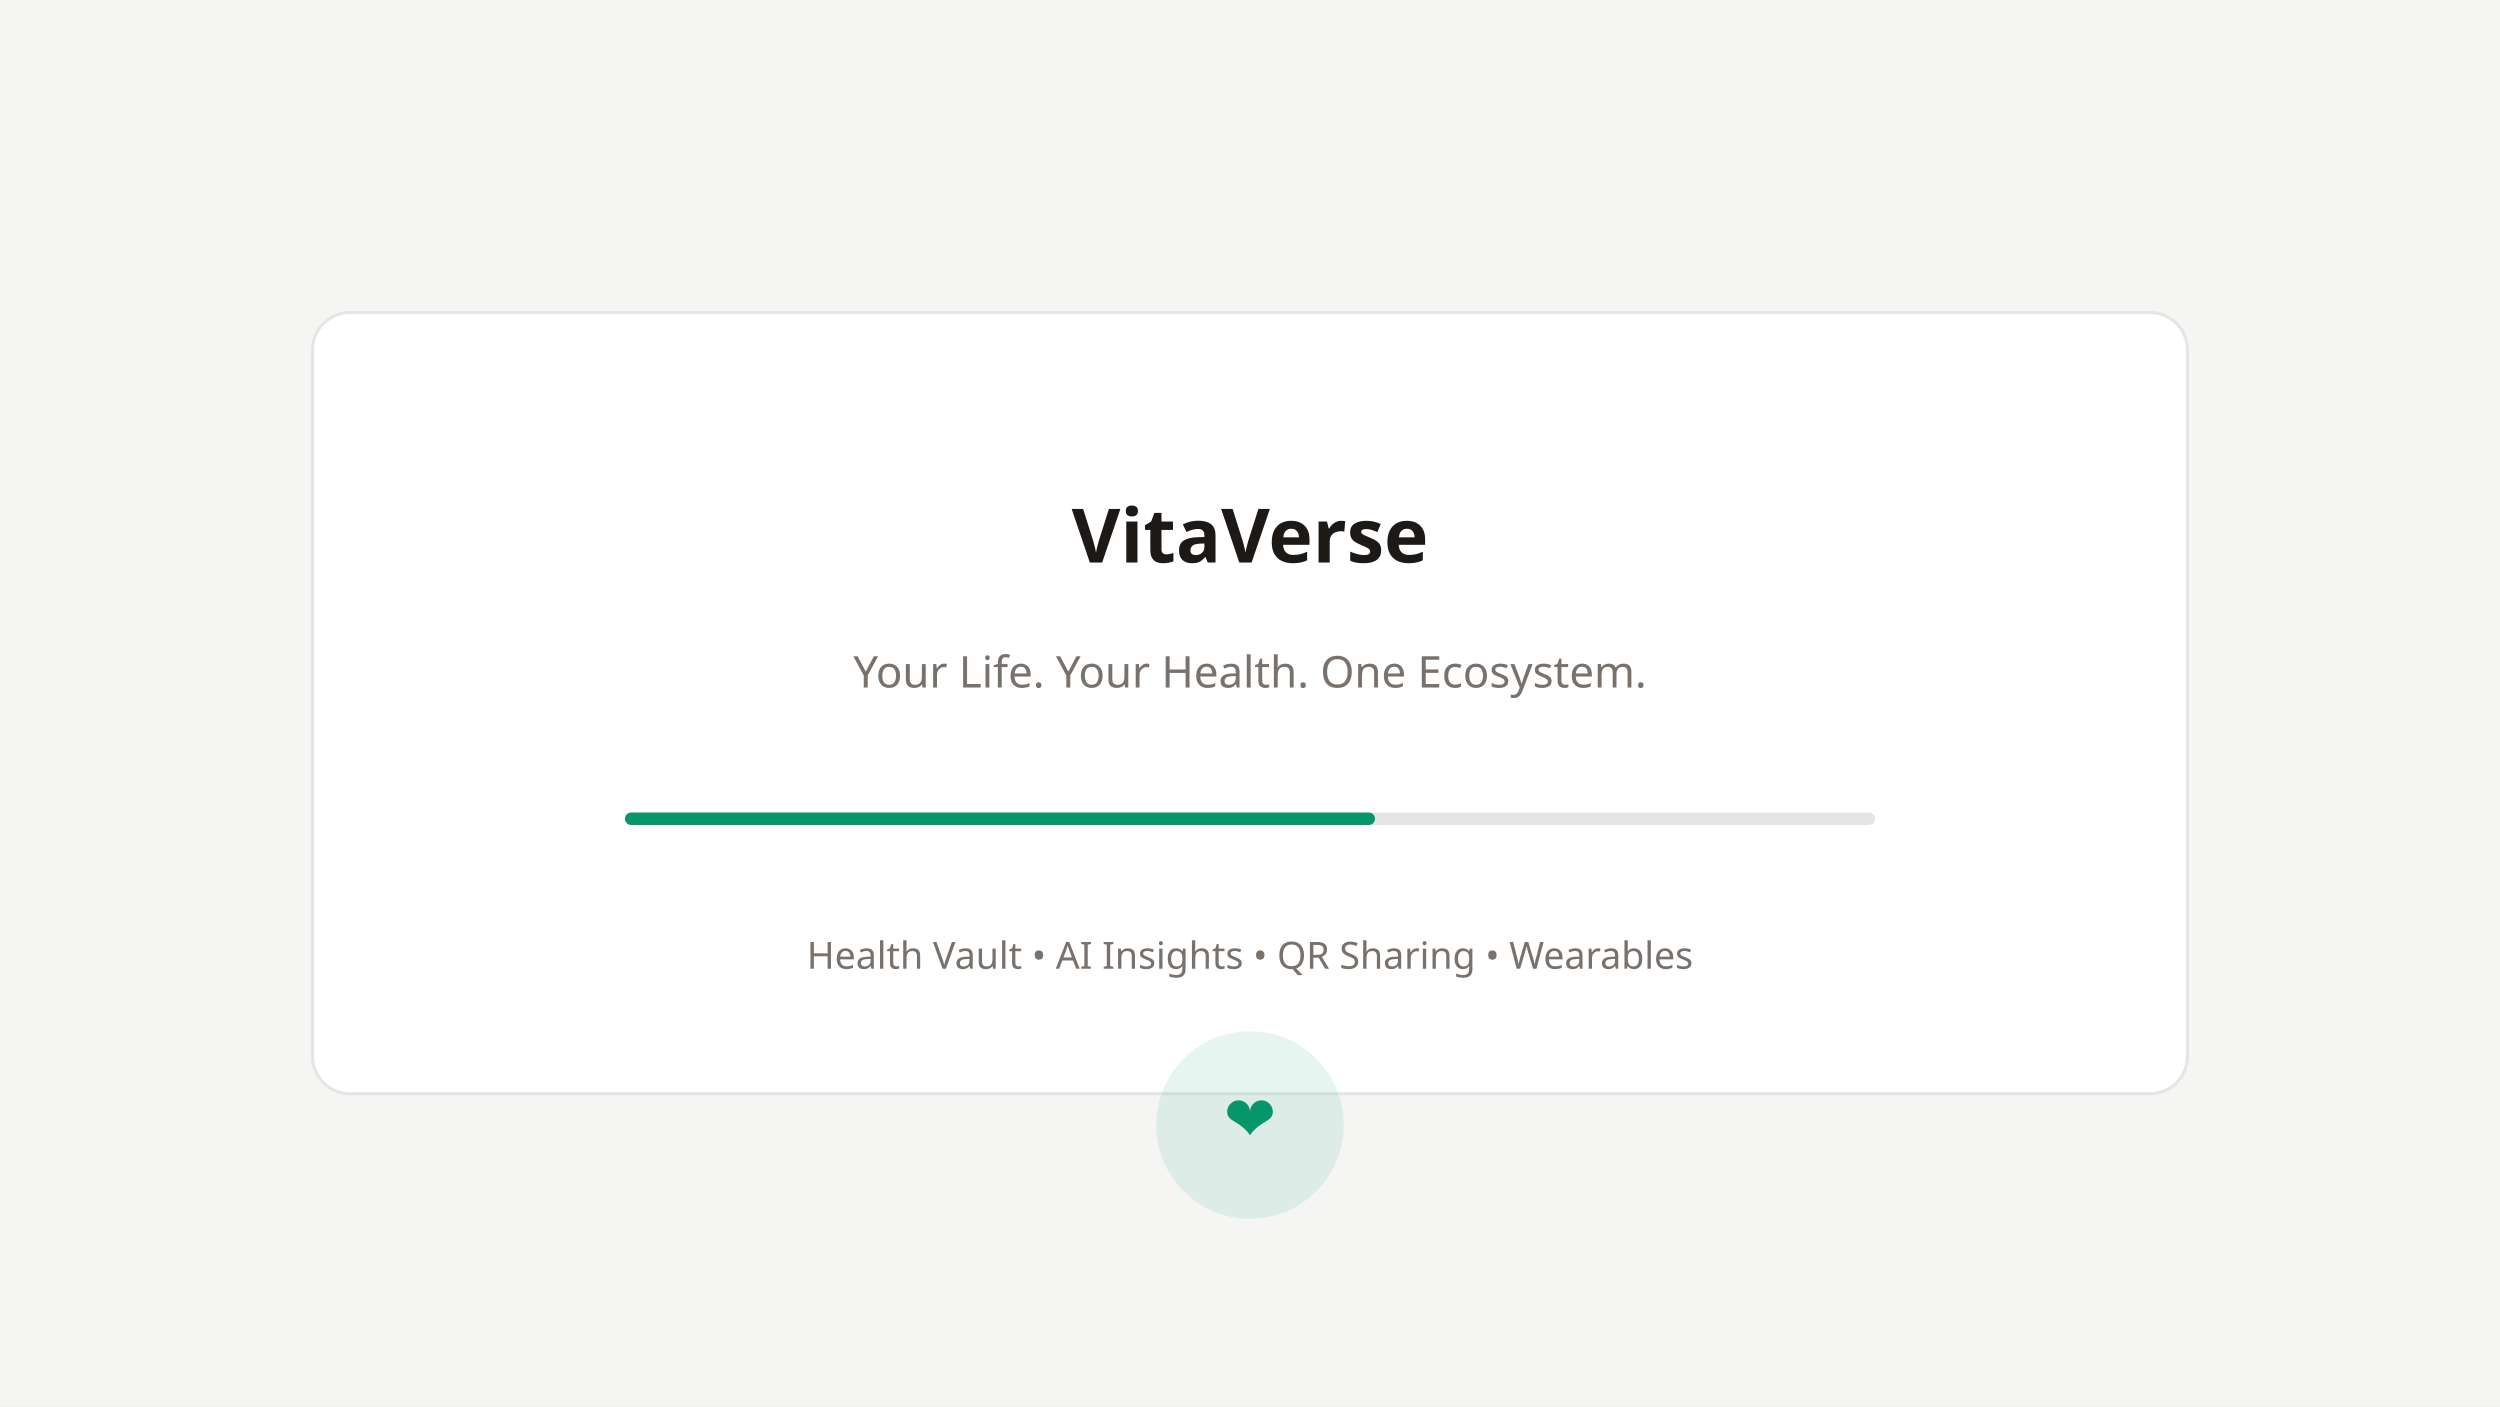
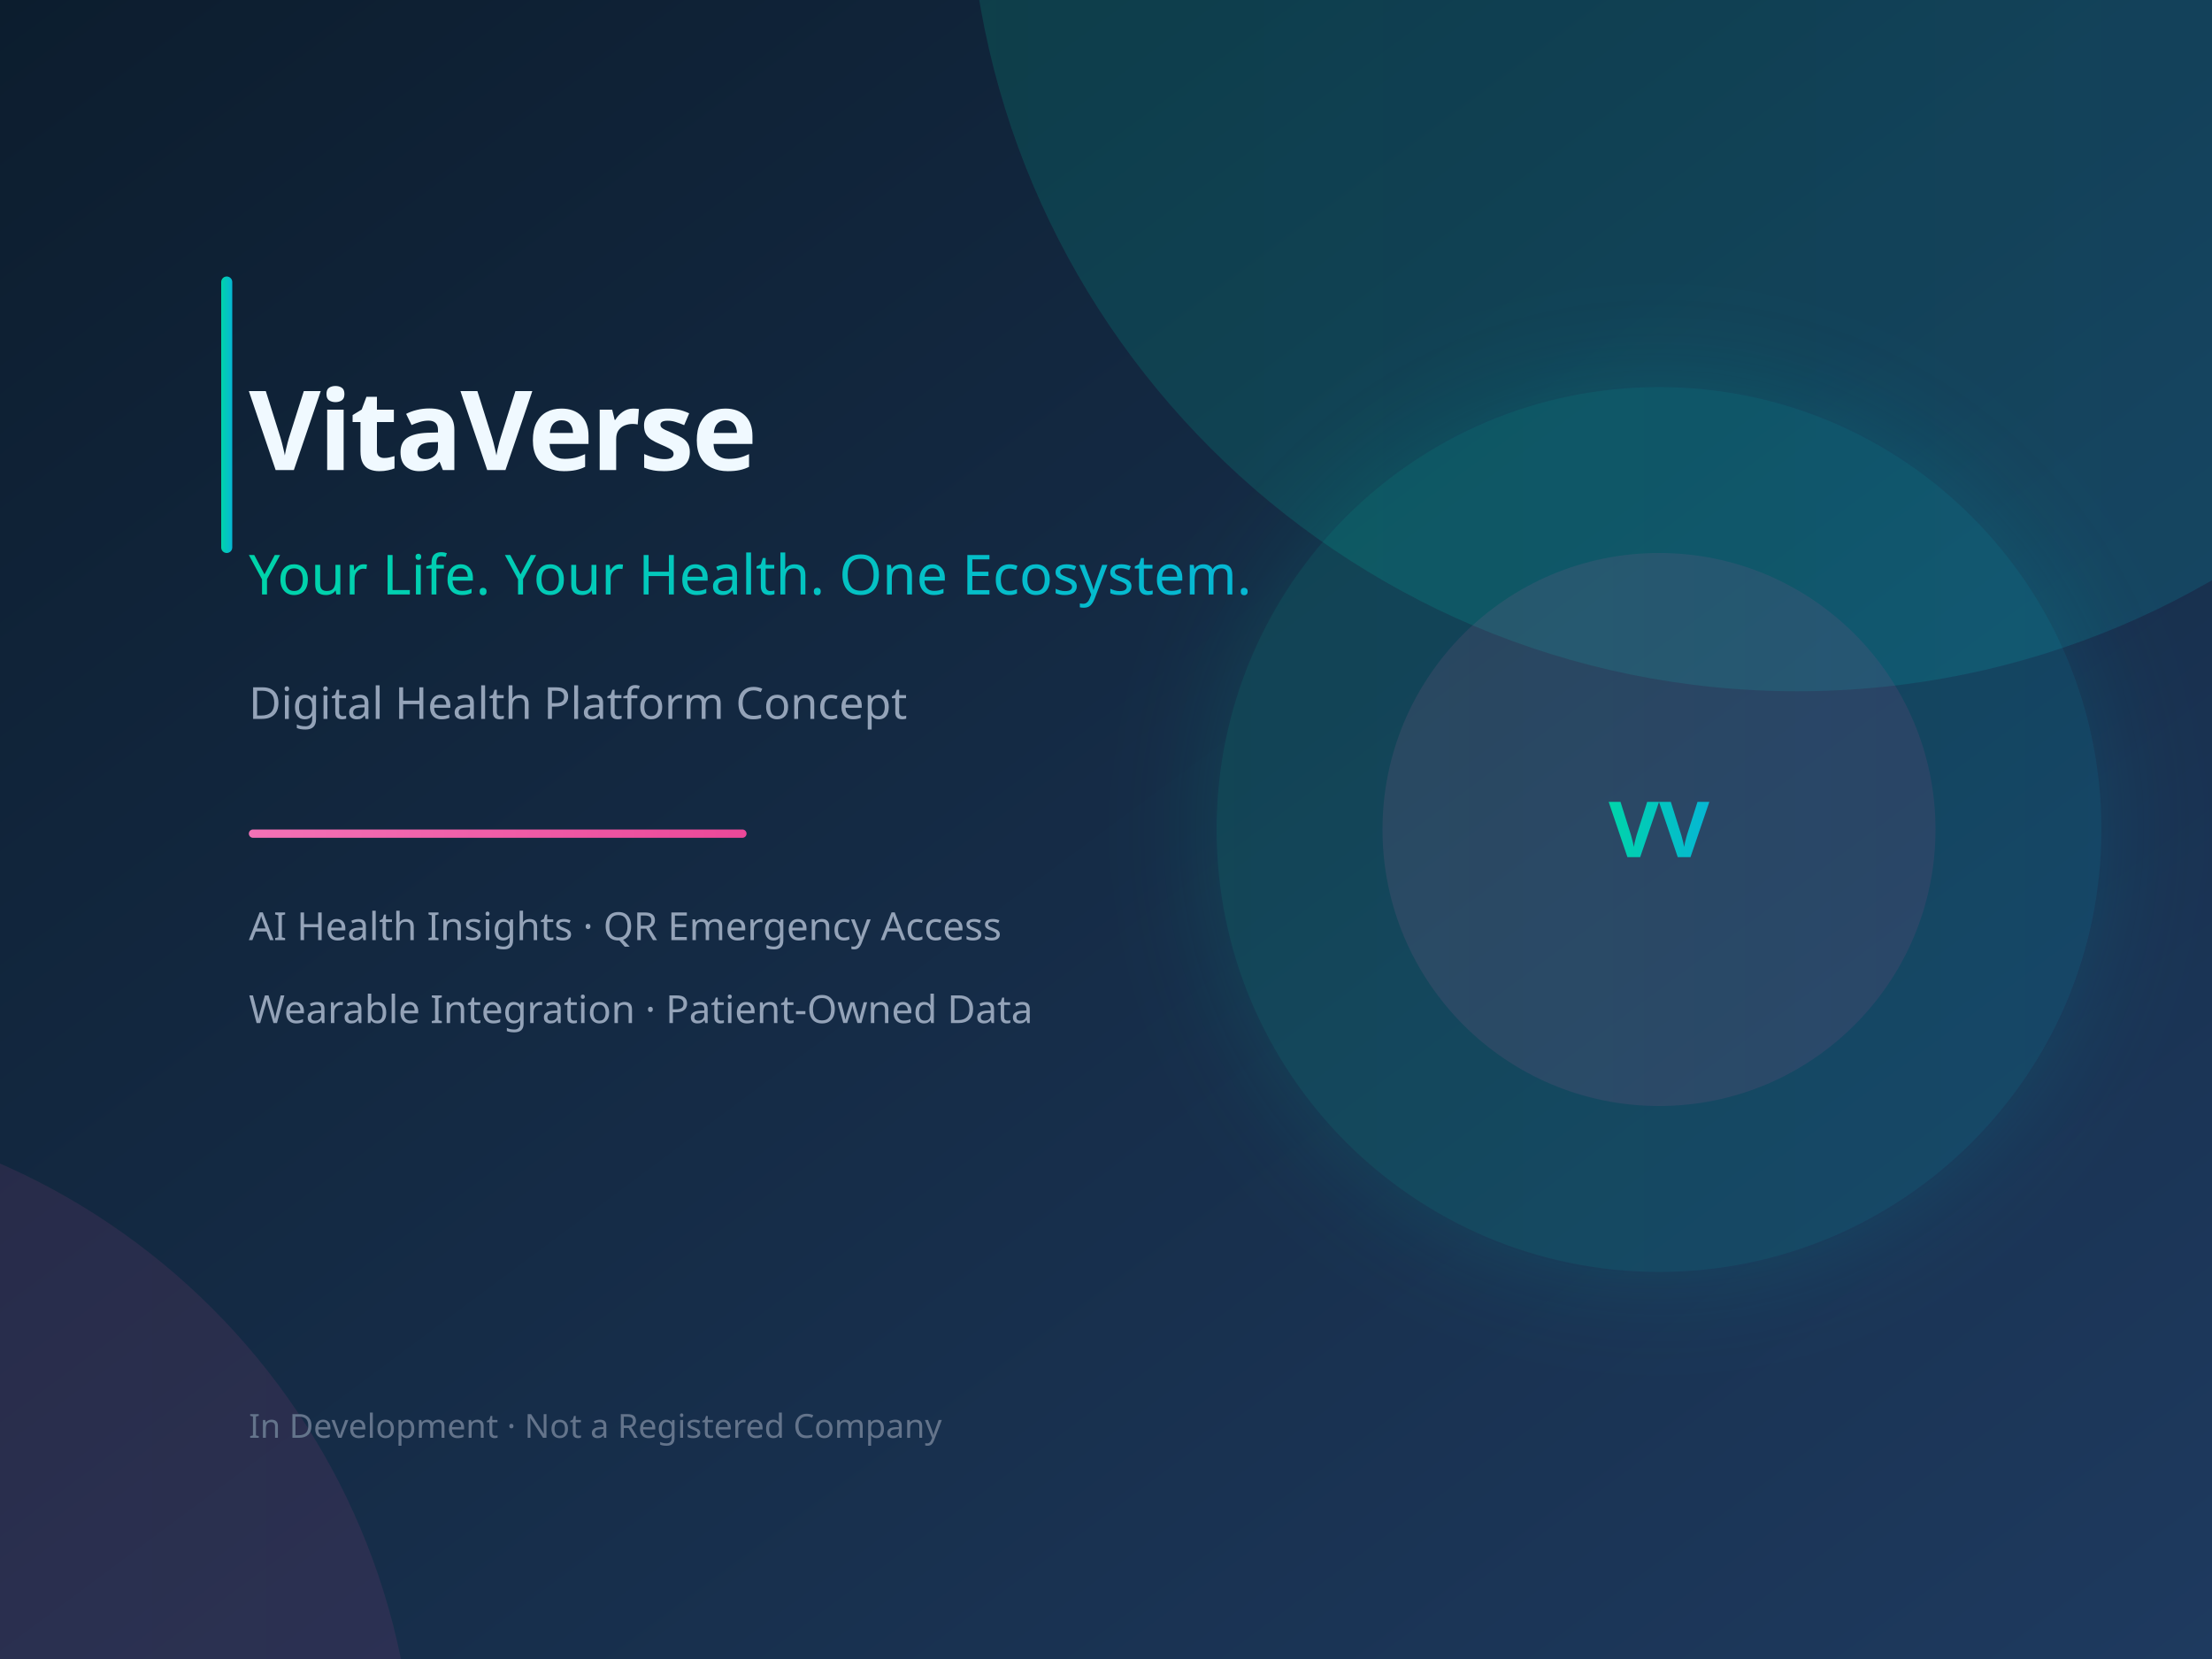
- <svg xmlns="http://www.w3.org/2000/svg" width="800" height="450" viewBox="0 0 800 450">
-   <rect width="800" height="450" fill="#F5F5F4" />
-   <rect x="100" y="100" width="600" height="250" rx="12" fill="white" stroke="#E7E5E4" stroke-width="1" />
-   <text x="400" y="180" text-anchor="middle" font-family="system-ui, sans-serif" font-size="24" font-weight="600" fill="#1C1917">VitaVerse</text>
-   <text x="400" y="220" text-anchor="middle" font-family="system-ui, sans-serif" font-size="14" fill="#78716C">Your Life. Your Health. One Ecosystem.</text>
-   <rect x="200" y="260" width="400" height="4" rx="2" fill="#E7E5E4" />
-   <rect x="200" y="260" width="240" height="4" rx="2" fill="#059669" />
-   <text x="400" y="310" text-anchor="middle" font-family="system-ui, sans-serif" font-size="12" fill="#78716C">Health Vault • AI Insights • QR Sharing • Wearables</text>
-   <circle cx="400" cy="360" r="30" fill="#059669" opacity="0.1" />
-   <text x="400" y="365" text-anchor="middle" font-family="system-ui, sans-serif" font-size="20" fill="#059669">❤</text>
+ <svg xmlns="http://www.w3.org/2000/svg" width="800" height="600" viewBox="0 0 800 600">
+   <defs>
+     <linearGradient id="vitaverse-bg" x1="0%" y1="0%" x2="100%" y2="100%">
+       <stop offset="0%" style="stop-color:#0C1D2E" />
+       <stop offset="100%" style="stop-color:#1E3A5F" />
+     </linearGradient>
+     <linearGradient id="vitaverse-accent" x1="0%" y1="0%" x2="100%" y2="0%">
+       <stop offset="0%" style="stop-color:#00D4AA" />
+       <stop offset="100%" style="stop-color:#06B6D4" />
+     </linearGradient>
+     <linearGradient id="vitaverse-secondary" x1="0%" y1="0%" x2="100%" y2="0%">
+       <stop offset="0%" style="stop-color:#F472B6" />
+       <stop offset="100%" style="stop-color:#EC4899" />
+     </linearGradient>
+     <filter id="vitaverse-glow" x="-50%" y="-50%" width="200%" height="200%">
+       <feGaussianBlur stdDeviation="20" result="blur" />
+       <feMerge>
+         <feMergeNode in="blur" />
+         <feMergeNode in="SourceGraphic" />
+       </feMerge>
+     </filter>
+   </defs>
+   <rect width="800" height="600" fill="url(#vitaverse-bg)" />
+   <circle cx="650" cy="-50" r="300" fill="url(#vitaverse-accent)" opacity="0.15" />
+   <circle cx="-100" cy="650" r="250" fill="url(#vitaverse-secondary)" opacity="0.1" />
+   <rect x="80" y="100" width="4" height="100" fill="url(#vitaverse-accent)" rx="2" />
+   <text x="90" y="170" font-family="system-ui, sans-serif" font-weight="700" font-size="40" fill="#F0F9FF" letter-spacing="-0.02em">VitaVerse</text>
+   <text x="90" y="215" font-family="system-ui, sans-serif" font-weight="400" font-size="20" fill="url(#vitaverse-accent)">Your Life. Your Health. One Ecosystem.</text>
+   <text x="90" y="260" font-family="system-ui, sans-serif" font-weight="400" font-size="16" fill="#94A3B8">Digital Health Platform Concept</text>
+   <rect x="90" y="300" width="180" height="3" fill="url(#vitaverse-secondary)" rx="1.5" />
+   <text x="90" y="340" font-family="system-ui, sans-serif" font-weight="500" font-size="14" fill="#94A3B8">AI Health Insights · QR Emergency Access</text>
+   <text x="90" y="370" font-family="system-ui, sans-serif" font-weight="500" font-size="14" fill="#94A3B8">Wearable Integration · Patient-Owned Data</text>
+   <circle cx="600" cy="300" r="160" fill="url(#vitaverse-accent)" opacity="0.15" filter="url(#vitaverse-glow)" />
+   <circle cx="600" cy="300" r="100" fill="url(#vitaverse-secondary)" opacity="0.1" />
+   <text x="600" y="310" text-anchor="middle" font-family="system-ui, sans-serif" font-weight="700" font-size="28" fill="url(#vitaverse-accent)">VV</text>
+   <text x="90" y="520" font-family="system-ui, sans-serif" font-weight="400" font-size="12" fill="#64748B">In Development · Not a Registered Company</text>
</svg>
